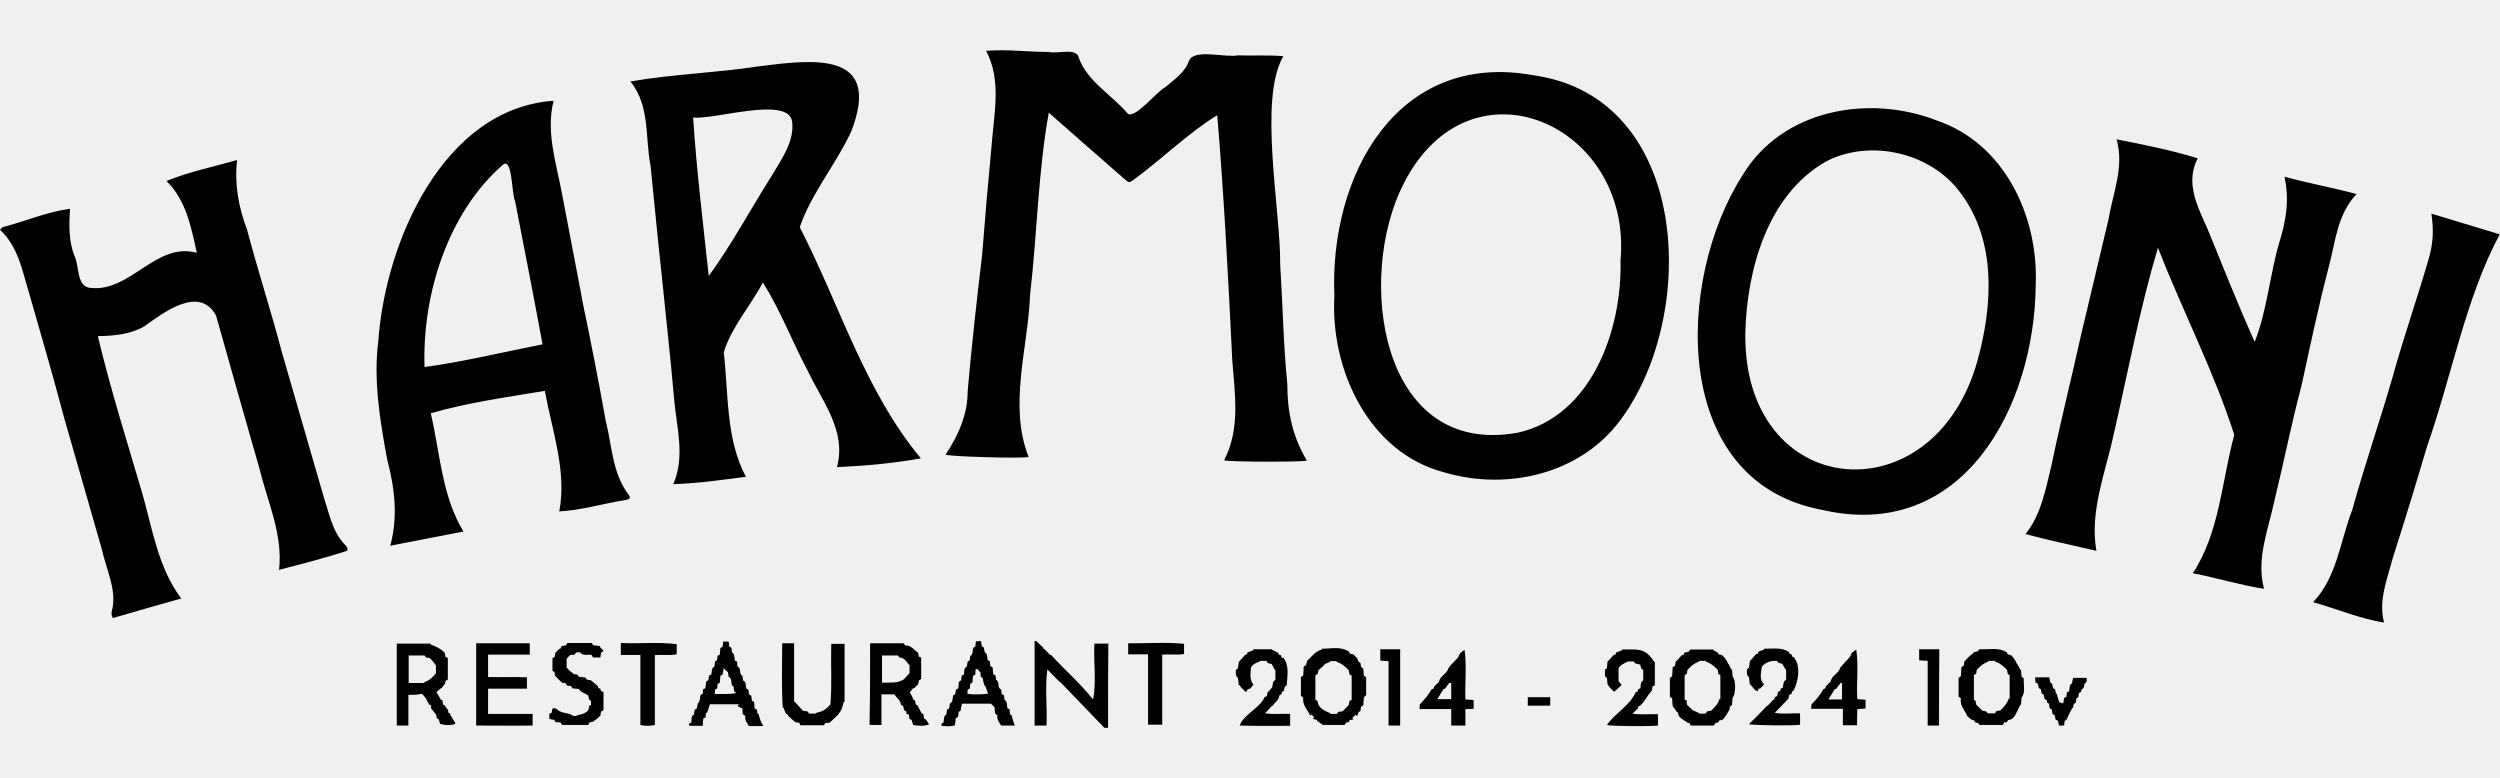
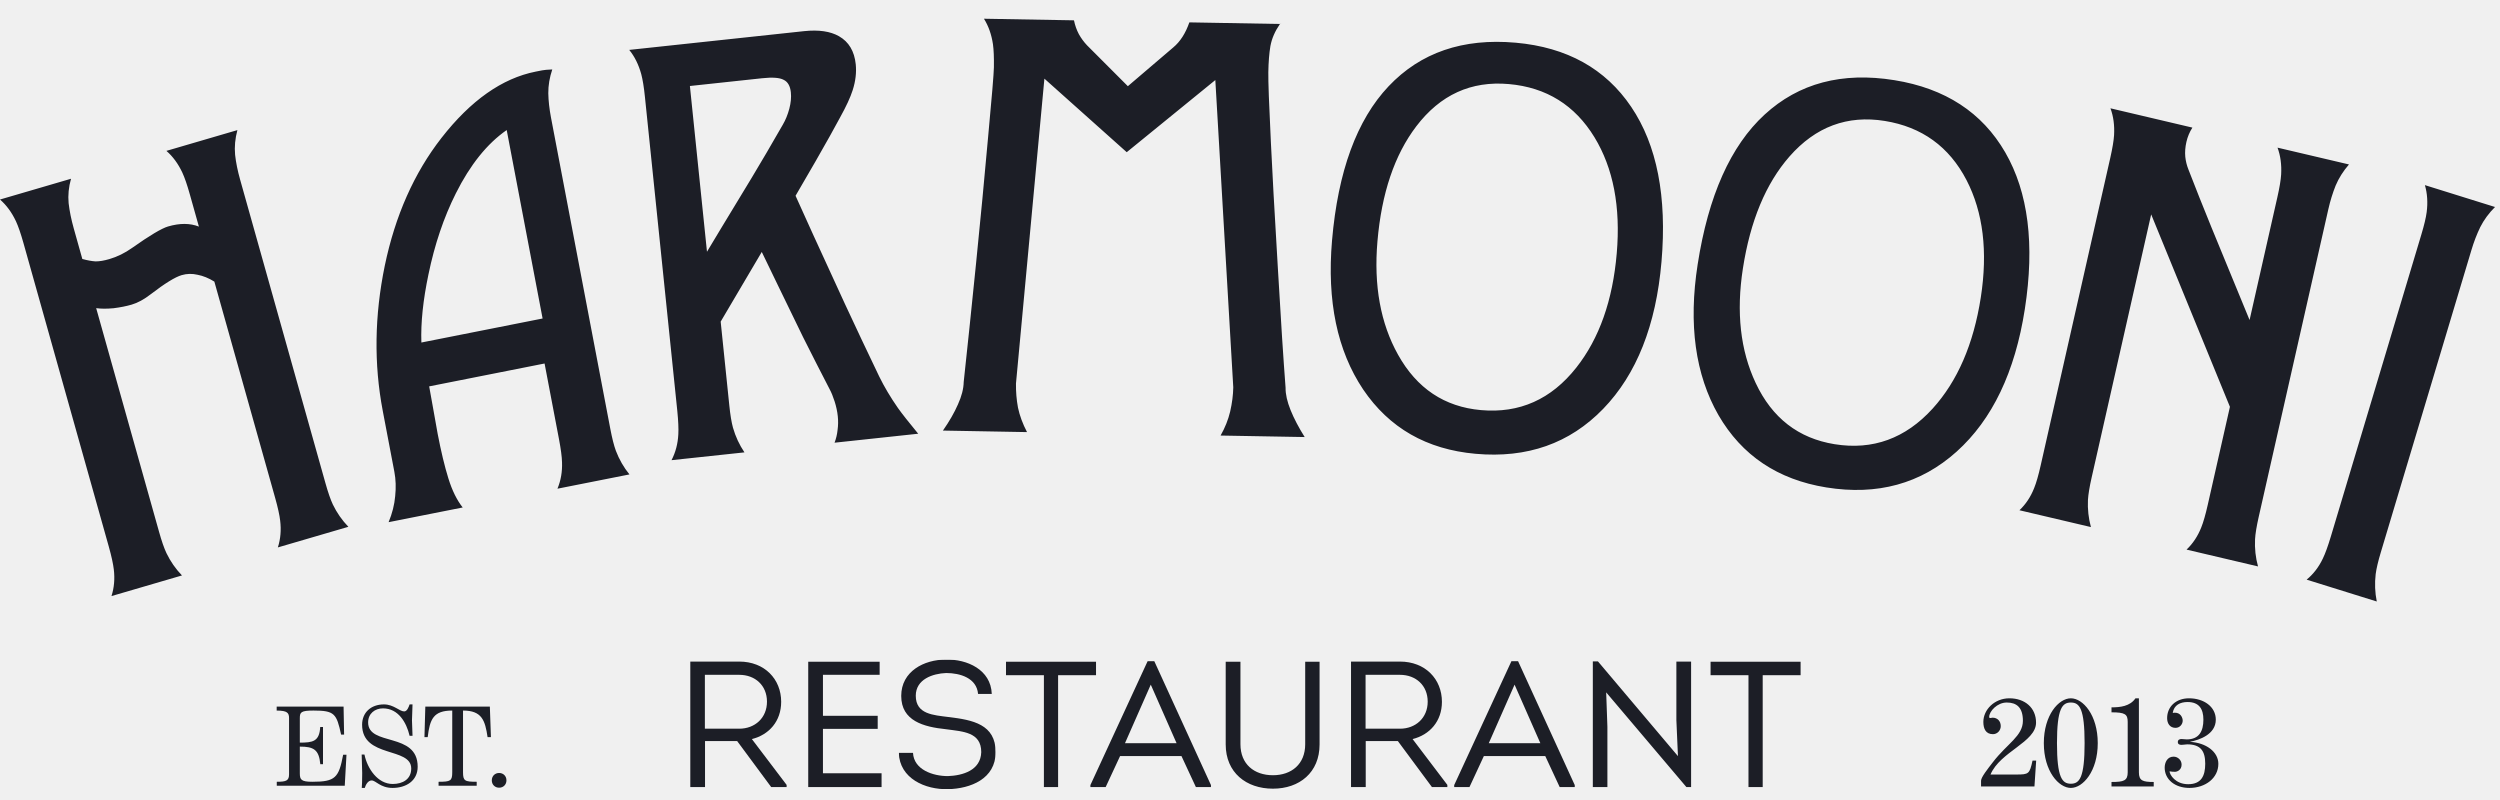
- <svg xmlns="http://www.w3.org/2000/svg" width="180" height="56" viewBox="0 0 881.5 239">
-   <path fill="currentColor" d="M390.7 239h-1.3c-5.3-5.5-10.5-10.9-15.7-16.3l-.1.1c-1.4-1.4-2.8-2.9-4.3-4.4-.9 6.4 0 13.2-.3 19.8h-4.2v-29.8h.6c.8.8 1.5 1.5 2.4 2.3 0 0 .1.3.1.5.1 0 .1-.1.2-.1l2 2-.1.1c.2.1.5.1.6.1 4.8 5.3 10.3 10 14.8 15.7 1.3-6.3.1-13.2.5-19.7h4.9c-.1 10-.1 19.8-.1 29.7zM306.8 209.2h11.8c.2.3.4.5.6.8 2-.2 3 1.5 4.5 2.5.1.4.2.9.3 1.4.2.1.5.2.8.4v7.5c-.3.2-.5.3-.8.5-.1.5-.2.9-.2 1.3-.4.4-.8.8-1.2 1.1 0 .1.1.1.1.2-.3.1-.5.1-.8.2-.4.5-.8 1-1.1 1.4.5.8.9 1.6 1.2 2.3-.1 0-.1.1-.2.1.3.1.5.3.8.4l.3 1.5.6.3c.5.9.9 1.8 1.5 2.8.1 0 .3.1.6.3.1.5.1 1 .2 1.5 1 .4 1.2 1.3 1.8 2.1-1.9.7-3.7.5-5.6.2l-.6-1.8c-.2-.1-.4-.2-.7-.3-.1-.5-.2-1-.2-1.5-.2-.1-.5-.2-.8-.3-.1-.3-.1-.6-.2-.9-.3-.1-.5-.3-.7-.4-.1-.5-.2-1-.4-1.5-.2-.1-.4-.2-.7-.4-.2-1.6-1.5-2.5-2.4-3.7h-4.5V238h-4.2c.2-9.5.2-19.1.2-28.8zm11.9 12.7c.6-.6 1.2-1.3 2-2.2v-3c-.1 0-.1.1-.2.1-.8-1.1-1.7-2.6-3.4-2.6-.2-.3-.4-.5-.5-.7H311v9.6c3-.1 5.4.3 7.7-1.2zM144 227.4v10.8h-4.1v-28.9h11.8c.1.2.3.4.3.4 2 .7 3.3 1.4 4.8 2.8.1.4.2.9.3 1.5.2.1.5.2.8.4v7.6c-.3.2-.6.3-.8.4 0 1.2-.8 1.8-1.4 2.6v-.1c-.6.5-1.1.9-1.8 1.5.5.8.9 1.6 1.4 2.4l-.1.1c.3.1.5.3.8.4.1.5.1 1 .2 1.5.2.1.5.2.5.2.4.6.8 1.1 1.1 1.5l.1-.1c.1.4.2.9.2 1.3.2.1.5.2.7.3-.1 0-.1.1-.2.1.6 1.1 1.3 2.2 2 3.3-.4.7-3.3.9-5.4.2-.2-.5-.3-1-.5-1.6-.2-.1-.5-.2-.7-.4 0-1.5-1.1-2.2-1.8-3.2 0 0-.1 0-.1.1-.1-.5-.1-.9-.2-1.5-.2-.1-.5-.2-.6-.2-.8-1.5-1.3-2.8-2.6-3.8-1.6.4-3.1.4-4.7.4zm9.7-7.6V217c-.8-1.1-1.2-1.7-2.2-2.6-.4-.1-.9-.2-1.3-.2-.2-.3-.4-.5-.5-.7h-5.6v9.7h5.5c0-.1 0-.1-.1-.2 1.8-.7 2.9-1.6 4.2-3.2zM697.5 237.3c-.3 0-.6-.1-.9-.1-.2-.2-.3-.5-.5-.8-1.3-.2-1.5-.8-2.5-1.6-.8-2.2-2.6-3.4-2.2-6.2-.3-.2-.5-.4-.8-.6v-6.6c.3-.2.5-.4.8-.6.1-1 .1-2.1.2-3.2.3-.2.5-.3.8-.5.1-.5.2-1 .2-1.4.7-.8 1.3-1.5 2.1-2.2l1.2-.9c0-.1-.1-.1-.1-.2.5-.1 1-.2 1.6-.4.1-.2.3-.4.5-.7 3.2.2 6.8-.8 9.7 1.1.1.1.2.4.3.7.5.1.9.2 1.2.3.9.9 1.5 1.7 2.1 3.1h.1c.4.7.7 1.4 1.1 2.1.1 0 .1-.1.2-.1.1.8.1 1.6.2 2.4.2.2.5.4.8.7-.2 2.2.7 4.9-.8 6.8-.1.8-.1 1.7-.2 2.5-.1 0-.1-.1-.2-.1-.3.7-.7 1.4-1 2.1-.8 1.5-1.3 3.2-3.4 3.4-.1.2-.2.5-.4.7-.3 0-.6.1-.9.1-.2.2-.3.5-.5.9H698c-.2-.2-.3-.5-.5-.7zm-.9-7.8c.1.6.2 1 .2 1.3l2.2 2.2c.4.1.9.1 1.3.2.2.2.4.5.6.7h2.5c.2-.3.4-.5.5-.8.5-.1 1-.1 1.4-.2 1.4-1.3 2.4-2.5 3-4.2.1 0 .2 0 .3.1v-8.3c-.3-.2-.5-.4-.7-.6-.1-.5-.2-1-.2-1.3-1.4-1.5-2.6-2.4-4.3-3 0-.1 0-.1.1-.2h-2.4c0 .1 0 .1.1.2-1.7.6-2.9 1.5-4.2 3-.1.4-.1.9-.2 1.3-.3.2-.5.3-.8.5v8.6c0 .2.3.4.6.5zM589.6 228.6c-.3-.2-.5-.3-.8-.5v-6.6c.2-.2.5-.4.8-.7.1-1 .1-2.1.2-3.2.3-.2.6-.3.8-.4.1-.5.2-1.1.2-1.4.8-.8 1.4-1.5 2.2-2.4.1 0 .3-.1.6-.1.1-.3.2-.5.3-.8.5-.1 1-.2 1.6-.4.1-.2.3-.4.5-.7h8.2c0 .1 0 .2-.1.2.5.3 1 .6 1.6.9 0 .1.1.3.3.6.5.1 1 .2 1.2.3 1.1 1 1.6 1.8 2.2 3.1h.1c.3.7.7 1.3 1 2 .1 0 .1-.1.2-.1.1.8.1 1.7.2 2.5 1.2 1.1 1.2 6.3 0 7.6-.1.8-.1 1.6-.2 2.5-.2.2-.5.3-.7.5l-.3 1.5s-.1 0-.1-.1c-.7 1.3-1.1 2.2-2.3 3.3-.3.2-1.3-.1-1.4.9-.3.1-.6.1-1 .2-.1.2-.3.5-.6.9h-8.1c-.2-.4-.3-.6-.5-.9-.3 0-.6-.1-.9-.1 0-.1.1-.1.1-.2-1.2-.6-2-1.1-3-2.2 0-.2-.1-.6-.3-1.2-.2-.1-.4-.3-.7-.5 0 0 .1 0 .1-.1-.3-.4-.6-.9-.9-1.3-.1 0-.1.1-.2.1-.2-1-.3-2.1-.3-3.2zm5.2 2.2 2.2 2.2s0-.1.1-.1c.7.3 1.4.6 2 .9 0 .1 0 .1-.1.2h2.4c.2-.3.4-.5.5-.8.5-.1 1-.1 1.4-.2 1.4-1.3 2.5-2.4 3-4.2.1 0 .2 0 .3.1v-8.4c-.3-.2-.5-.4-.7-.5-.1-.6-.2-1.1-.2-1.4-1.4-1.5-2.6-2.4-4.3-3 0-.1 0-.1.1-.2h-2.4c0 .1 0 .1.1.2-1.7.6-2.9 1.5-4.2 3-.1.3-.1.8-.2 1.3-.3.2-.5.4-.8.6v8.5c.3.2.6.4.8.5-.1.6-.1 1 0 1.3zM480.7 231.1c-.3.2-.5.3-.8.4-.1.5-.1 1-.2 1.6-.2.1-.5.3-.7.4-.2.5-.3 1-.5 1.4l-.5-.5c-.4.4-.8.7-1.2 1.1.2.2.3.4.5.5-.5.1-.9.2-1.4.3-.1.2-.2.5-.3.7-.3 0-.6.1-.9.1-.2.2-.3.5-.6.9h-7.6c-.7-.5-1.2-.8-1.7-1.2l-.1.1c-.1-.2-.3-.5-.4-.7-.5-.1-1-.2-1.4-.4l.5-.5-1-1c-.1.1-.2.3-.4.4-1.1-2.2-2.8-3.8-2.5-6.3-.2-.2-.5-.4-.8-.7v-6.6c.2-.1.4-.3.8-.5.1-1 .1-2.1.2-3.2.2-.2.5-.3.8-.5.1-.5.3-1.1.4-1.5 1.7-1.6 2.9-3.4 5.2-4 0-.1 0-.2-.1-.3 3.2.1 6.6-1 9.7 1.1.1.2.2.5.3.7.5.1 1 .2 1.2.2.8.9 1.5 1.2 1.8 2.6.2.1.5.3.7.4.1.5.1.9.2 1.4.2.2.5.4.8.6.1.9.1 1.7.2 2.5.3.2.5.4.8.6v6.3c-.3.2-.5.5-.8.7-.1 1.1-.1 1.9-.2 2.9zM464.6 220c-.3.2-.5.3-.8.5v8.6c.3.2.6.3.8.5.1 2.5 2.8 3.6 4.6 4.3 0 .1 0 .1-.1.2h2.3c.2-.3.4-.5.5-.7.6-.1 1.1-.2 1.5-.2.8-.8 1.5-1.5 2.2-2.3 0-.3.1-.8.2-1.3.3-.2.6-.4.8-.5v-8.5c-.3-.2-.6-.3-.8-.5-.1-.5-.1-1-.2-1.3-1.4-1.7-2.7-2.5-4.4-3.1 0-.1 0-.1.1-.2H469c0 .1 0 .2.1.2-.7.3-1.5.6-2.2.9.1 0 .1.1.2.1-.7.6-1.4 1.3-2.2 2-.1.3-.2.8-.3 1.3zM172.1 221.1c4.6.1 9.1-.1 13.7.1v4h-13.7v8.9h15.7v4.1c-6.6.1-13.2 0-19.9 0v-29h18.9v4h-14.7v7.9zM290.5 238.1h-8.3c-.2-.4-.3-.6-.4-.9-.6-.1-1.1-.1-1.4-.2-.9-.8-1.6-1.4-2.5-2.2 0 0-.1-.3-.1-.5-.3-.1-.5-.2-.6-.2-.4-.8-.7-1.5-1-2.3-.1 0-.2 0-.2.1-.5-7.5-.2-15.1-.2-22.7h4.2v20.4c1.2 1.3 2.2 2.3 3.1 3.4.5.1 1 .1 1.6.2.2.2.4.5.6.8h2.4c0-.1 0-.1-.1-.2 2.2-.5 3.6-1.1 5.2-3.1.6-6.9.1-14 .3-21.3h4.7v20.5c-.1 0-.2 0-.3-.1-.4 1.6-.7 3.1-1.8 4.2 0 0 .1 0 .1.1-1 1-2.1 2-3.3 3.1-.3 0-.8.1-1.4.1-.2.2-.4.5-.6.8zM247 227.4c.3-.1.5-.3.8-.4 0-.6.1-1.1.1-1.6.3-.1.5-.2.8-.3l.3-2.4c.3-.2.5-.4.8-.5.1-.5.1-1.1.2-1.6.3-.1.5-.3.8-.4.3-1-.1-2.2 1.1-2.8.1-.6.1-1.1.2-1.7.2-.2.4-.3.7-.5.1-.5.2-1 .2-1.6.2-.1.5-.2.8-.4.1-.8.1-1.5.2-2.3.3-.2.5-.4.8-.5.1-.6.1-1.1.2-1.8h1.9c.1.6.2 1.1.2 1.7.2.1.5.3.8.5.1.5.1 1 .2 1.6 1 .6.8 1.8 1 2.9.2.1.5.2.8.4 0 .5.1 1.1.1 1.7 1.6.5.3 2.5 1.8 3.3.1.5.1 1 .2 1.6 1.3.6.8 1.9 1.2 2.9.2.1.4.2.7.4.1.5.1 1 .2 1.6.2.1.5.3.8.5.1.6.1 1.1.2 1.7.2.1.5.3.8.5.1.8.1 1.5.2 2.3.2.1.5.3.8.4.1.5.2 1 .2 1.5.1 0 .2 0 .3-.1.5 1.5.7 3 1.7 4.1-.1.1-.1.2-.2.3h-4.8c-.7-1.1-1.6-2.1-1.3-3.6l-.9-.6c-.1-.8-.1-1.6-.2-2.4l-.3.3c-.5-.3-.9-.6-1.4-.8l.6-.6h-10.3c-.3 1-.6 2-1 3-.1 0-.2 0-.3-.1-.1.5-.2 1.1-.2 1.7-.2.1-.5.3-.8.4-.1.8-.2 1.6-.2 2.6h-4.7c-.5-.8.2-.9.6-1.1.3-1-.2-2.3 1-2.9.1-.6.1-1.1.2-1.6.2-.2.5-.3.8-.5.1-.5.2-1 .3-1.7 1-.9.7-2.1 1-3.1zm11.9-1.2c-.1-.6-.2-1.2-.2-1.7-.2-.2-.5-.3-.6-.5-.4-1.1.1-2.4-1.2-3-.1-.6-.1-1.1-.2-1.6-.5-.4-.9-.8-1.5-1.4-.2.9-.3 1.5-.4 2.2-.3.2-.5.3-.8.5-.1.8-.1 1.6-.2 2.4-.3.2-.5.3-.8.4 0 .5-.1 1.1-.1 1.6-.3.2-.5.3-.8.5 0 .5 0 1-.1 1.5 2.6-.1 5.2.2 7.7-.4-.3-.2-.5-.3-.8-.5zM357.8 238.2H353c-.7-1.1-1.6-2.2-1.3-3.6-.3-.2-.5-.4-.8-.6-.1-.8-.2-1.6-.2-2.2-.5-.5-.8-.9-1.3-1.3h-10.2c-.2.8-.4 1.6-.5 2.5-.2.1-.5.3-.7.4 0 .6-.1 1.2-.2 1.8-.3.1-.5.3-.8.4-.1.8-.2 1.6-.3 2.5-1.6.6-3.2.3-4.7.2-.1-.8-.1-.8.7-1.2.2-1-.1-2.2 1-2.8.1-.6.1-1.1.2-1.7.3-.1.5-.3.8-.5.1-.5.1-1 .2-1.6 1.2-.6.9-1.8 1.2-2.9.2-.1.4-.3.7-.5.1-.5.2-1 .3-1.6.3-.1.5-.2.8-.4.1-.8.1-1.5.2-2.3.3-.2.6-.4.8-.6.1-.6.1-1.1.2-1.6.3-.1.5-.3.8-.4.2-1-.2-2.2 1-2.8.1-.6.2-1.1.3-1.7.2-.2.5-.3.7-.5.1-.5.1-1 .2-1.5 1.1-.6.7-1.8 1.1-2.9.2-.1.4-.3.7-.5.1-.6.1-1.2.2-1.8.6 0 1.1 0 1.8-.1l.3 1.8c.2.1.4.3.7.5.1.5.2 1 .3 1.6 1 .6.9 1.8 1 2.8.2.1.5.3.8.4.1.5.1 1.1.2 1.7.2.1.5.3.8.5.1.7.1 1.5.2 2.4.3.1.5.3.8.4.1.5.2 1 .2 1.6 1.5.7.2 2.7 1.8 3.4.1.5.1 1 .2 1.6.2.1.5.3.8.4.1.5.1 1.1.2 1.7 1.1.6.8 1.8 1 2.9l.8.4c0 .5.1 1 .1 1.7.2.1.5.3.6.4.2 1 .6 2.2 1.1 3.6zm-10.3-13.8c-.5-.4-.5-.4-1-2.9-.2-.2-.5-.4-.7-.5 0-.6-.1-1.1-.1-1.7-.7 0-.6-1.4-1.7-.9 0 .6-.1 1.2-.1 1.8-.3.2-.5.4-.8.5-.1.8-.2 1.5-.2 2.3-.3.2-.5.3-.8.5-.1.6-.1 1.1-.1 1.6-.3.2-.5.3-.8.5 0 .5-.1.9-.1 1.4 2.4.4 6.7.2 7.3-.1-.4-.9-.6-1.6-.9-2.5zM439.9 225.4c-.1.3-.2.6-.3.8h-.6c-.3-.4-.7-.8-1-1.1h-.1l-.9-1.2c-.1 0-.1 0-.2.1-.1-.8-.2-1.6-.3-2.6-.9-.7-.8-1.7-.7-2.8.2-.2.5-.4.7-.6.1-.8.2-1.7.3-2.2.8-.9 1.4-1.6 2.2-2.5 0 0 .3-.1.6-.1.1-.2.2-.5.2-.7.8-.3 1.5-.6 2.2-.9 0-.1-.1-.2-.1-.3h6.7c0 .1 0 .1-.1.2.7.3 1.3.6 2.2 1.1 0 .1.1.3.2.6.3.1.5.1.8.2.1.4 0 1.2.8.9 2.2 2.7 1.4 6.4 1.2 9.7-.2.2-.4.3-.7.5l-.3 1.5c-.2.1-.5.2-.7.4-.1.3-.1.5-.2.8-.2.1-.5.2-.7.4-.2 1.7-1.5 2.4-2.5 3.7 0 0-.2.1-.4.1l.1.1c-.7.8-1.4 1.5-2.3 2.4 3 .4 5.8.1 8.9.2v4.2c-5.9 0-11.8.1-17.8-.1 1.3-3.8 7.1-6.1 8.8-10 .2-.1.5-.2.8-.4.1-.5.2-.9.2-1.2.6-.6 1.1-1.2 1.7-1.9.2-.8 0-2 1.1-2.6v-3.6c-.1 0-.2.1-.2.1-.3-.6-.7-1.3-1.1-2.1-.3-.1-.8-.2-1.3-.3-.1-.2-.3-.4-.6-.8h-2.2s0 .1.1.1c-1.3.6-2.4.8-3.3 2.2-.1 2-.7 4.2.9 6.1-.4.5-.8.9-1.2 1.4-.3 0-.5.1-.9.2zM567.8 225c-.3-.3-.6-.8-1-1.4 0-.5-.1-1.3-.2-2.2-.2-.1-.4-.3-.7-.6v-2.3c.2-.1.4-.3.7-.5.1-.8.1-1.6.2-2.3.7-.8 1.4-1.5 2.2-2.4 0 0 .3-.1.6-.1.1-.2.2-.5.2-.7.8-.3 1.4-.6 2.1-.8 0-.1-.1-.2-.1-.3 3.6.1 7.3-.7 9.7 2.1v-.1c.3.4.6.7.9 1.1.3.4.6.8.9 1.3.1 0 .2 0 .2-.1v8.3c-.3.2-.6.3-.8.4-.1.5-.2 1-.2 1.4-1.6 1.7-2.4 3.8-4.3 5.5 0 0-.2 0-.5.1-.1.2-.1.5-.1.7-.6.6-1.2 1.1-2 1.9 3.2.5 5.8.1 9 .2v4c-1.4.3-16.5.3-18-.2 2.9-4.2 8.1-6.8 10.1-11.5.2-.1.5-.2.7-.3.1-.3.1-.5.2-.8.3-.1.5-.2.8-.3.2-1-.1-2.2 1-2.8v-3.7c-.2-.1-.5-.3-.7-.5-.1-.4-.2-.9-.4-1.4-.5-.1-1.1-.2-1.7-.4-.2-.2-.4-.5-.6-.7h-2.2s0 .1.1.1c-1.3.6-2.3 1-3.2 2.2v4.7c.5.6.8 1 1.1 1.3-.9.8-1.6 1.5-2.5 2.3h-.3c-.4-.5-.8-.8-1.2-1.2zM623.1 231.2h.2c.8-.9 1.5-1.6 2.2-2.3.1 0 .1.1.2.1 0-.2.1-.5.1-.8.2-.1.5-.2.8-.4.1-.4.2-.9.3-1.4.4-.3 1.2-.4.9-1.2.4-.1.6-.2.8-.3.3-1 0-2.2 1.2-2.9v-3.6c-.1 0-.1 0-.2.1-.4-.7-.7-1.3-1.2-2.1-.3-.1-.8-.2-1.3-.3-.1-.2-.3-.4-.6-.7-2.2-.1-4 .5-5.3 2.1-.2 2.1-1 4.4.8 6.2-.5.5-.8.9-1.3 1.4 0 0-.3.1-.6.1-.1.2-.2.5-.4.9-1.3-.3-1.6-1.7-2.7-2.4-.1-.8-.2-1.6-.3-2.5-.9-.7-.8-1.7-.7-2.8.2-.2.4-.4.7-.6.1-.8.2-1.6.3-2.3.8-.9 1.4-1.6 2.2-2.5 0 0 .3-.1.6-.1.1-.2.2-.5.2-.7.7-.3 1.4-.6 2.1-.8 0-.1-.1-.2-.1-.3 3.3.1 6.2-.6 8.8 1.2l.2.6c.2.1.5.1.7.2.1.2.1.5.2.8.2.1.5.2.6.2 2.4 2.9 1.8 8.1-.1 11.8 0 0-.2.1-.5.3-.1.2-.1.5-.2.8-.3.1-.5.3-.8.4-.1.5-.2.9-.3 1.3-1.6 1.7-3.1 3.3-4.8 5 2.9.6 5.9.1 8.9.2v4c-1.2.4-16.6.3-18-.2 2.1-2 4.2-4.2 6.4-6.5zM211.6 210.6l1.2 1.2c-.2.2-.5.5-.9.8 0 .4-.1.9-.2 1.6h-2.6c-.2-.3-.3-.6-.5-.9-1.3-.3-3.2.5-4-.9h-1.4c-.2.2-.4.5-.6.8-.5.1-1.1.1-1.5.1l-1.3 1.3v3.2c1 1.1 1.5 1.4 2.6 2.3.2 0 .7.1 1.2.1.1.2.3.5.5.8.8.1 1.5.2 2.4.3.1.3.3.5.4.7.5.1 1 .2 1.4.2.9.7 1.6 1.4 2.5 2.1 0 .1.1.4.2.7.3.1.5.2.7.2.1.3.1.5.2.8.3.1.5.2.9.4v6.4c-.3.2-.6.3-.9.5-.1.5-.1 1-.2 1.4-.4.4-.8.7-1.2 1.1l-1.2.9s0 .1.1.1c-.5.1-.9.2-1.5.3-.1.2-.3.5-.5.9h-9.2c-.2-.4-.4-.6-.6-.9-.6 0-1.2-.1-1.8-.1-.1-.2-.2-.5-.4-.8-.5-.1-1-.2-1.7-.3v-1.8c.2-.1.5-.3.8-.4l.3-1.5c.9-.2 1.5 0 1.8.5 1.9 1.4 3.7.8 5.5 2.1.4 0 .8 0 1.2.1 0-.1 0-.2-.1-.2 1.9-.6 4.5-.7 4.5-3.3.2-.1.4-.3.7-.5v-1.4c-.2-.1-.5-.3-.7-.5-.1-.5-.2-1-.3-1.4-1.1-.8-2.5-1-3.3-2.3-.7-.1-1.5-.1-2.3-.2-.1-.3-.3-.5-.4-.8-.5-.1-1-.1-1.5-.2-.1-.2-.3-.5-.4-.8-.5-.1-.9-.2-1.3-.2-1-.9-1.5-1.4-2.5-2.5 0-.3-.1-.8-.2-1.3-.2-.1-.5-.2-.7-.4v-4.4c.3-.2.5-.4.8-.5.1-.5.1-1 .2-1.4.7-.6.9-1.3 1.9-1.6.1-.3.2-.5.3-.8.5-.1 1-.2 1.6-.3.1-.2.2-.5.4-.8h8.6c.2.3.4.5.6.8l2.4.3v.4zM514.8 212.7c.6-.4 1-.8 1.6-1.2.8 5.8.1 11.6.3 17.5 1 .1 1.9.1 2.9.2v3.1c-1 .1-1.8.1-2.9.1v5.8h-5v-5.8h-11.2c.1-.8.1-1.3.1-1.6 1.8-1.9 3-3.3 4.2-5.4.2-.1.4-.1.7-.2.1-.3.1-.5.1-.6.6-.7 1.2-1.2 1.8-1.8.3-2.2 3-2.8 3.4-5.1l.1.1c1.2-1.9 3.3-3 3.9-5.1zm-3.1 16.2v-5.7h-.7c-.5.7-1 1.3-1.5 2-.1 0-.3.1-.5.1-.7 1.2-1.4 2.3-2.2 3.6h4.9zM654.8 238.1h-5v-5.8h-11.2c.1-.8.1-1.3.2-1.6 1.8-1.9 3-3.3 4.2-5.4.1 0 .3-.1.6-.2.1-.2.1-.5.1-.6l1.8-1.8c.3-2.3 3-2.8 3.4-5.1l.1.1c.3-.4.6-.8 1-1.2.9-1.2 2.5-2.2 2.9-3.9.5-.4.9-.7 1.6-1.2.9 5.8 0 11.7.4 17.5 1 .1 1.9.1 2.9.2v3.1c-1 .1-1.9.1-2.9.2-.1 1.9-.1 3.7-.1 5.7zm-5.8-14.9c-.6.7-1 1.4-1.6 2.1-.1 0-.3.1-.5.1-.7 1.2-1.4 2.3-2.2 3.6h4.8v-5.7c-.1-.1-.3-.1-.5-.1zM397.8 209.2c6.6.1 13.2-.5 19.7.2v3.6c-2.5.4-5.1 0-7.7.2v24.7h-5v-24.8h-7v-3.9zM238.6 209.5v3.6c-2.5.5-5.1 0-7.7.3V238c-1.7.4-3.3.4-5.1 0v-24.7h-6.9v-4.2c6.6.3 13.1-.4 19.7.4zM726.1 230c.3.1.8.2 1.4.4.1-.7.2-1.3.3-1.9.2-.1.5-.3.8-.4.1-.5.1-1 .2-1.6.3-.1.5-.3.8-.4.2-1-.1-2.2 1-2.8.1-.6.2-1.2.4-1.9h4.7c.3.9 0 1.6-.7 2.1-.2.7 0 1.6-1 1.9-.1.3-.1.6-.2.9-.3.2-.5.3-.8.5-.1.5-.1.9-.2 1.4-.2.1-.5.3-.7.5-.1.5-.1.9-.2 1.5-.2.1-.4.2-.7.4l-.3 1.5c-.1 0-.1-.1-.2-.1-.4.7-.7 1.4-1.1 2.1-.3.7-.6 1.4-1 2.2-.1 0-.3.1-.6.2-.1.6-.1 1.1-.2 1.7H726c-.1-.6-.2-1.1-.4-1.7-.2-.1-.5-.3-.8-.4-.1-.5-.2-.9-.3-1.5-.2-.1-.5-.3-.8-.5-.1-.5-.1-.9-.2-1.5-.2-.2-.5-.3-.8-.5-.1-.5-.2-1-.2-1.6-.2-.1-.5-.3-.7-.4 0-.3-.1-.5-.1-.8-.2-.2-.5-.3-.8-.5l-.3-1.5c-.2-.1-.4-.3-.7-.4-.1-.5-.2-.9-.3-1.5-.2-.1-.4-.2-.7-.4-.1-.5-.2-1-.4-1.6-.2-.1-.5-.2-.8-.4 0-.6-.1-1.2-.1-1.8h5l.3 1.8c.2.1.4.3.7.5l.3 1.5c.2.1.4.3.7.4.1.5.2 1 .4 1.6.1 0 .2-.1.2-.1.2 1 .5 1.9.9 3.1zM489.6 238.2v-22.7c-1-.1-1.9-.1-2.9-.2v-4h7v26.9h-4.1zM683.7 238.2h-4v-22.8c-1.1-.1-2-.1-3-.2v-3.9h7.1c-.1 9-.1 17.9-.1 26.9zM546.6 231.2h-7.9v-3h7.9v3zM347.7.3c7.4-.6 14.7.4 22.1.4 3 .8 9.9-1.7 10.6 2.1 3 8.3 11.6 13 17.1 19.5 2.4 2.5 10.4-7.7 13.4-9.2 3.2-2.7 7-5.3 8.4-9.4 1.9-4.2 12.9-.9 17.2-1.8 5.4.2 10.6-.2 16 .3-8.9 15.2-.9 54.3-1.1 73.6.9 13.9 1.1 28 2.5 41.9 0 9.9 1.8 18.5 6.9 27.1-1.9.5-26.3.5-29.2-.1 5.8-11 3.8-23.4 2.9-35.3-1.4-28.8-2.9-57.7-5.3-86.4-10.3 6.3-19.4 15.4-29.4 22.7-1.6 1.2-1.7 1.2-3.3-.2-9-7.8-17.6-15.4-26.7-23.4-3.8 21.1-4.1 42.9-6.6 64.2-.7 18.9-7.7 39-.5 57.2-2.2.6-27.3-.1-29.3-.8 4.5-6.8 7.8-14.1 7.8-22.4 1.4-16.1 3.2-32 5.1-48.1 1-12.7 2.1-25.5 3.3-38.1.8-11.3 3.7-23.3-1.9-33.8zM798.3 190c-8.8-1.4-16.3-3.8-25.1-5.5 9.4-14.3 10.2-32.5 14.6-48.8-7.2-22.5-18.3-43.8-26.9-66-6.4 21.4-10.6 43.9-15.6 65.8-2.9 13.5-8.6 27.3-6.1 41.1-8.5-2-16.7-3.7-25-5.9 5.5-6.9 7-15.5 9.1-24 3.2-15.5 7.1-30.9 10.5-46.3 3.2-13.5 6.4-26.9 9.6-40.4 1.6-9.6 5.7-18.8 2.9-28.5 9.6 1.9 19.3 3.8 28.6 6.7-4.4 8.6-.2 16.7 3.4 24.7 5.5 13.4 10.7 26.7 16.7 40 4.4-11 5.3-23.6 8.7-35.1 2.4-7.7 3.6-15 1.8-23.1 8.5 2.3 16.9 3.8 25.4 6.1-6.7 7.2-7.3 16.1-9.6 25-3.7 14.1-6.7 28.3-9.8 42.6-3.6 13.5-6.3 27.3-9.6 40.8-2.2 10.2-6.4 20.3-3.6 30.8zM324.7 144c-10.1 1.8-19.4 2.6-29.6 3.1 3.5-12.6-5.1-23.1-10.2-33.8-5.5-10.3-9.7-21.5-15.9-31.3-4.4 8.3-11.1 15.7-13.8 24.6 1.7 14.7.7 30.6 7.8 43.9-8.6 1.1-16.9 2.3-25.6 2.6 4.1-9.4 1.4-19.2.4-28.9-1.3-15-3-30-4.5-45-1.4-12.7-2.6-25.5-3.9-38.3-2-10.2-.1-21-7.1-29.8 15-2.6 30-3 45-5.3 19.5-2.5 43.8-5.6 32.9 22.8-5.3 11.5-14.4 22.4-18.2 33.9 14.1 27.4 22.9 57.7 42.7 81.5zM244.4 23.8c1.2 18.7 3.5 37.2 5.5 55.9 8.1-11.1 14.6-23.3 22-35 3.4-5.9 8.3-12.2 7.4-19.5-1.4-9.1-27.4-.5-34.9-1.4zM122.4 176.6c-8.1 2.6-15.8 4.6-24 6.7 1.4-12.6-4.1-24-7-36-5.1-17.8-10.2-35.7-15.2-53.6-5.9-10.9-18.5-1.1-25.4 3.8-4.9 2.8-10.6 3.3-16.3 3.4 4.4 18.5 10.2 36.8 15.6 55.2 3.7 12.8 5.6 26.4 13.8 37.3-8.2 2.3-16.2 4.6-24.1 6.9-.8-1.4-.4-2.5-.1-3.6 1.3-6.9-2.4-14-3.8-20.7-4.4-15.3-8.8-30.7-13.2-46-3.9-14.7-8.1-29.2-12.3-43.8C7.9 78.1 6.5 69.4 0 63.4c.5-.5.8-.9 1.2-1C9 60.4 16.8 57 24.7 56c-.4 5.7-.5 11.2 1.5 16.5 1.9 3.6.6 10.9 5.7 11.4 14.3 1.5 23-16.3 37.5-12.4-2-9-3.8-18.6-10.7-25.3 8-3.3 16.6-5 24.9-7.4-1 8.5.5 16.6 3.5 24.5 3.8 14.5 8.5 28.8 12.3 43.3 4.9 17.1 9.9 34.1 14.8 51.2 1.9 5.7 3 12 7.3 16.5.6.6 1.3 1.2.9 2.3zM470.5 86.7c-1.8-42.3 22-86.5 70.1-77.8 55.4 7.7 58.4 84.2 30.9 121.4-14 19.1-39.8 25.2-62 18.7-26.8-6.8-40.5-36.3-39-62.3zm100.9-12.5c4.3-47.8-53-73.5-76.5-27-16.8 32.8-8.5 96.3 40 87.8 26.4-5.7 37.1-36.5 36.5-60.8zM717.8 82.5c-.3 43.3-25.7 91.3-75.6 79.6-53.3-10.1-51.4-81-27.8-117.9 14-23.3 44.6-28.7 68.6-19.3 23.8 8.1 35.7 33.7 34.8 57.6zM615.4 99.6c-1 59.4 66.5 65.6 81.9 9.8 5.3-19.3 6.7-41.8-5.8-58.7-10.3-14.5-32.1-19.6-47.8-11.3-20.5 11.8-27.7 38-28.3 60.2zM163.4 169.8c-8.6 1.7-17.1 3.3-25.8 5 2.8-10.1 1.6-20.3-1.1-30.5-2.5-13.7-4.9-27.7-3.1-41.7 2.4-34.4 22.6-81.9 61.8-84.7-2.8 11.1 1 22.2 3 33 2.4 12.9 5 25.8 7.4 38.8 2.8 13.5 5.5 27.1 7.9 40.7 2.3 8.9 2.3 18.6 8 26.2 1 1.3.7 1.8-1 2.1-7.8 1.2-15.4 3.6-23.3 4 2.7-14.1-2.5-28.5-5.1-42.5-13.2 2.2-27.1 4.1-40.2 7.9 3.3 14.3 3.9 29.1 11.5 41.7zm27.9-66c-3.1-16.8-6.4-33.7-9.7-50.6-1.2-2.2-.9-15.4-4.2-12.8-19.6 17-28.6 46.2-27.7 71.4 13.9-1.9 27.8-5.3 41.6-8zM857.3 57.7c8.3 2.5 16.2 4.9 24.1 7.3-12.1 22.6-16.9 50-25.6 74.7-3.9 13.2-7.9 26.3-12.1 39.4-2 7.6-5.1 14.9-3.1 22.8-8.6-1.4-16.5-4.8-25-7.2 8.5-8.9 9.5-21.5 13.8-32.5 4.3-15.6 9.6-30.9 14.1-46.4 4-14.6 9.1-28.9 13.2-43.4 1.3-5 1.4-9.5.6-14.7z" />
+ <svg xmlns="http://www.w3.org/2000/svg" width="100" height="32" viewBox="0 0 100 32" fill="none">
+   <g clip-path="url(#clip0_491_355)">
+     <path fill-rule="evenodd" clip-rule="evenodd" d="M28.195 29.148V26.993H29.57C30.209 26.993 30.679 27.422 30.679 28.066C30.679 28.718 30.195 29.148 29.57 29.148H28.195ZM30.075 29.563C30.764 29.391 31.247 28.847 31.247 28.073C31.247 27.164 30.581 26.463 29.57 26.463H27.612V31.482H28.201V29.642H29.486L30.847 31.482H31.465V31.396L30.075 29.563ZM35.186 26.47H32.329V31.482H35.263V30.931H32.918V29.155H35.108V28.632H32.918V26.993H35.186V26.47Z" fill="#1C1E26" />
+     <mask id="mask0_491_355" style="mask-type:luminance" maskUnits="userSpaceOnUse" x="35" y="26" width="5" height="6">
+       <path d="M35.951 26.383H39.826V31.568H35.951V26.383Z" fill="white" />
+     </mask>
+     <g mask="url(#mask0_491_355)">
+       <path fill-rule="evenodd" clip-rule="evenodd" d="M35.951 30.114C35.986 31.145 37.011 31.589 37.923 31.567C38.815 31.546 39.826 31.159 39.826 30.085C39.826 28.975 38.913 28.796 37.937 28.681C37.341 28.603 36.631 28.574 36.631 27.83C36.631 27.171 37.306 26.942 37.846 26.921C38.407 26.921 39.067 27.121 39.123 27.758H39.671C39.636 26.784 38.681 26.362 37.832 26.383C36.968 26.383 36.049 26.849 36.049 27.837C36.049 28.839 36.947 29.076 37.839 29.169C38.506 29.262 39.25 29.276 39.25 30.085C39.229 30.816 38.506 31.023 37.916 31.044C37.312 31.044 36.554 30.787 36.52 30.114H35.951Z" fill="#1C1E26" />
+     </g>
+     <path fill-rule="evenodd" clip-rule="evenodd" d="M41.756 27.007V31.482H42.324V27.007H43.841V26.47H40.24V27.007H41.756ZM46.031 27.386L47.063 29.728H44.999L46.031 27.386ZM47.259 30.243L47.835 31.482H48.438V31.403L46.172 26.448H45.905L43.616 31.403V31.482H44.227L44.803 30.243H47.259ZM50.917 31.547C51.977 31.547 52.783 30.902 52.783 29.778V26.47H52.208V29.77C52.208 30.565 51.661 31.009 50.917 31.009C50.166 31.009 49.618 30.565 49.618 29.77V26.47H49.028V29.778C49.028 30.902 49.849 31.547 50.917 31.547ZM54.623 29.148V26.993H55.999C56.638 26.993 57.108 27.422 57.108 28.066C57.108 28.718 56.623 29.148 55.999 29.148H54.623ZM56.504 29.563C57.192 29.391 57.677 28.847 57.677 28.073C57.677 27.164 57.01 26.463 55.999 26.463H54.041V31.482H54.629V29.642H55.914L57.277 31.482H57.894V31.396L56.504 29.563ZM60.583 27.386L61.614 29.728H59.551L60.583 27.386ZM61.811 30.243L62.387 31.482H62.99V31.403L60.723 26.448H60.457L58.168 31.403V31.482H58.779L59.354 30.243H61.811ZM67.455 31.482H67.644V26.463H67.055V28.808L67.118 30.245L63.917 26.455H63.713V31.482H64.296V29.069L64.247 27.694L67.455 31.482ZM69.939 27.007V31.482H70.508V27.007H72.024V26.47H68.423V27.007H69.939ZM13.743 28.264H11.067V28.423C11.498 28.423 11.562 28.519 11.562 28.726V30.968C11.562 31.227 11.454 31.271 11.071 31.271V31.429H13.79L13.859 30.189H13.726C13.553 31.112 13.411 31.271 12.493 31.271C12.049 31.271 11.993 31.187 11.993 30.932V29.864C12.545 29.864 12.76 29.983 12.812 30.568H12.92V29.081H12.808C12.778 29.666 12.502 29.705 11.993 29.705V28.725C11.993 28.487 12.041 28.422 12.541 28.422C13.385 28.422 13.463 28.549 13.644 29.384H13.764L13.743 28.263V28.264ZM14.467 30.181C14.467 30.427 14.488 30.677 14.488 30.924C14.488 31.262 14.479 31.403 14.471 31.517H14.591C14.626 31.394 14.717 31.218 14.867 31.218C15.035 31.218 15.212 31.517 15.703 31.517C16.229 31.517 16.707 31.244 16.707 30.668C16.707 29.267 14.725 29.864 14.725 28.897C14.725 28.541 14.997 28.335 15.319 28.335C15.932 28.335 16.259 28.897 16.384 29.433H16.501C16.501 29.227 16.479 29.02 16.479 28.814C16.479 28.607 16.501 28.396 16.501 28.176H16.384C16.349 28.278 16.285 28.457 16.168 28.457C15.983 28.457 15.746 28.176 15.359 28.176C14.837 28.176 14.484 28.502 14.484 28.99C14.484 30.335 16.449 29.869 16.449 30.739C16.449 31.169 16.108 31.359 15.708 31.359C15.113 31.359 14.695 30.752 14.578 30.181H14.467ZM16.978 29.486H17.108C17.194 28.77 17.332 28.422 18.09 28.422V30.884C18.09 31.235 18.026 31.271 17.543 31.271V31.429H19.068V31.271C18.586 31.271 18.521 31.236 18.521 30.884V28.422C19.279 28.422 19.404 28.818 19.503 29.486H19.637L19.594 28.264H17.013L16.978 29.486ZM19.965 30.919C19.797 30.919 19.672 31.043 19.672 31.214C19.672 31.385 19.797 31.508 19.965 31.508C20.133 31.508 20.258 31.385 20.258 31.214C20.258 31.043 20.133 30.919 19.965 30.919ZM79.621 30.981C80.001 30.067 81.442 29.685 81.442 28.905C81.442 28.31 80.994 27.932 80.376 27.932C79.782 27.932 79.334 28.384 79.334 28.876C79.334 29.144 79.427 29.367 79.718 29.367C79.894 29.367 80.03 29.218 80.03 29.045C80.03 28.846 79.898 28.707 79.704 28.707C79.679 28.707 79.641 28.721 79.612 28.721C79.587 28.721 79.567 28.712 79.567 28.677C79.567 28.453 79.889 28.101 80.268 28.101C80.658 28.101 80.916 28.29 80.916 28.831C80.916 29.442 80.288 29.74 79.714 30.489C79.504 30.762 79.242 31.09 79.242 31.229V31.458H81.378L81.447 30.424H81.301C81.184 30.961 81.15 30.981 80.648 30.981H79.621ZM82.834 31.517C83.316 31.517 83.91 30.852 83.91 29.725C83.91 28.598 83.316 27.932 82.834 27.932C82.352 27.932 81.753 28.597 81.753 29.725C81.753 30.851 82.352 31.517 82.834 31.517ZM82.834 31.349C82.488 31.349 82.279 31.11 82.279 29.725C82.279 28.339 82.488 28.101 82.834 28.101C83.18 28.101 83.384 28.339 83.384 29.725C83.384 31.11 83.18 31.349 82.834 31.349M86.149 31.458V31.279C85.711 31.279 85.556 31.229 85.556 30.892V27.932H85.419C85.2 28.255 84.801 28.294 84.46 28.294V28.493C85.001 28.493 85.108 28.568 85.108 28.875V30.891C85.108 31.229 84.952 31.279 84.46 31.279V31.458H86.149ZM88.734 30.553C88.734 30.072 88.242 29.71 87.605 29.675V29.665V29.67C87.961 29.601 88.632 29.382 88.632 28.786C88.632 28.27 88.154 27.932 87.561 27.932C87.031 27.932 86.685 28.274 86.685 28.726C86.685 28.94 86.797 29.114 87.021 29.114C87.201 29.114 87.308 28.96 87.308 28.826C87.308 28.707 87.225 28.508 86.997 28.508C86.962 28.508 86.933 28.513 86.909 28.519C86.957 28.2 87.211 28.081 87.503 28.081C87.96 28.081 88.136 28.354 88.136 28.786C88.136 29.253 87.96 29.576 87.469 29.576C87.401 29.576 87.327 29.561 87.26 29.561C87.186 29.561 87.113 29.59 87.113 29.68C87.113 29.779 87.191 29.794 87.269 29.794C87.342 29.794 87.42 29.774 87.488 29.774C88.023 29.774 88.209 30.038 88.209 30.549C88.209 31.04 88.048 31.368 87.527 31.368C87.016 31.368 86.787 30.991 86.782 30.852C86.856 30.867 86.914 30.872 87.001 30.872C87.089 30.872 87.264 30.797 87.264 30.584C87.264 30.405 87.114 30.266 86.943 30.266C86.685 30.266 86.587 30.509 86.587 30.708C86.587 31.169 86.987 31.517 87.576 31.517C88.223 31.517 88.734 31.119 88.734 30.553ZM9.496 5.204C9.404 5.543 9.374 5.873 9.404 6.192C9.438 6.502 9.506 6.834 9.605 7.186L13.018 19.326C13.121 19.693 13.219 19.977 13.313 20.178C13.474 20.512 13.682 20.81 13.935 21.072L11.114 21.897C11.222 21.56 11.253 21.204 11.207 20.828C11.182 20.607 11.115 20.302 11.006 19.914L8.574 11.264C8.348 11.124 8.124 11.033 7.903 10.991C7.687 10.94 7.475 10.944 7.268 11.005C7.005 11.082 6.594 11.336 6.034 11.766C5.764 11.976 5.508 12.115 5.266 12.185C5.059 12.246 4.818 12.294 4.543 12.329C4.273 12.354 4.042 12.354 3.847 12.326L6.362 21.272C6.465 21.64 6.563 21.924 6.658 22.125C6.819 22.459 7.026 22.757 7.279 23.018L4.459 23.843C4.567 23.507 4.597 23.151 4.552 22.775C4.526 22.553 4.459 22.248 4.351 21.861L0.938 9.721C0.831 9.34 0.73 9.049 0.637 8.848C0.469 8.493 0.257 8.204 0 7.981L2.841 7.15C2.747 7.483 2.715 7.809 2.745 8.128C2.782 8.445 2.85 8.781 2.949 9.133L3.293 10.359C3.497 10.415 3.673 10.447 3.826 10.456C3.983 10.456 4.165 10.425 4.372 10.364C4.69 10.272 4.996 10.121 5.289 9.913C5.988 9.419 6.465 9.135 6.721 9.059C7.191 8.922 7.602 8.923 7.956 9.064L7.593 7.774C7.487 7.394 7.386 7.103 7.292 6.901C7.125 6.546 6.912 6.257 6.656 6.035L9.496 5.204ZM21.704 12.74L16.855 13.701C16.828 12.907 16.923 11.999 17.138 10.978C17.386 9.778 17.751 8.697 18.234 7.734C18.807 6.59 19.484 5.746 20.268 5.202L21.704 12.74ZM25.178 18.977L22.298 19.548C22.434 19.222 22.495 18.87 22.481 18.492C22.476 18.269 22.434 17.959 22.359 17.563L21.783 14.54L17.167 15.455C17.204 15.649 17.26 15.96 17.334 16.385C17.407 16.812 17.465 17.133 17.506 17.349C17.641 18.055 17.784 18.65 17.935 19.136C18.085 19.621 18.277 20.009 18.508 20.299L15.544 20.887C15.689 20.537 15.777 20.191 15.807 19.849C15.844 19.505 15.833 19.178 15.774 18.869L15.309 16.428C14.953 14.557 14.98 12.624 15.391 10.629C15.808 8.627 16.563 6.923 17.658 5.518C18.829 4.016 20.086 3.132 21.426 2.865L21.691 2.813C21.768 2.797 21.902 2.786 22.091 2.778C21.983 3.099 21.93 3.415 21.932 3.729C21.938 4.034 21.974 4.356 22.038 4.694L24.413 17.156C24.484 17.53 24.558 17.822 24.635 18.031C24.767 18.378 24.948 18.694 25.178 18.977ZM31.634 3.692C31.656 3.896 31.634 4.117 31.572 4.351C31.509 4.587 31.423 4.799 31.312 4.988C30.853 5.79 30.438 6.498 30.067 7.113C29.653 7.791 29.242 8.47 28.834 9.147L28.279 10.07L27.596 3.44L30.492 3.129C30.899 3.085 31.183 3.106 31.344 3.192C31.511 3.271 31.607 3.437 31.634 3.692ZM36.728 17.349L33.382 17.708C33.444 17.547 33.485 17.376 33.503 17.197C33.528 17.018 33.531 16.837 33.512 16.654C33.492 16.457 33.449 16.259 33.386 16.06C33.322 15.86 33.254 15.694 33.182 15.562C32.831 14.884 32.477 14.192 32.123 13.485C32.04 13.317 31.71 12.637 31.132 11.445L30.471 10.078L28.827 12.865L29.172 16.213C29.211 16.592 29.259 16.889 29.318 17.104C29.42 17.462 29.574 17.792 29.778 18.095L26.861 18.407C27.023 18.095 27.114 17.75 27.133 17.371C27.146 17.149 27.132 16.837 27.092 16.436L25.797 3.876C25.757 3.482 25.707 3.178 25.649 2.962C25.544 2.583 25.384 2.26 25.169 1.996L32.163 1.246C32.749 1.184 33.215 1.252 33.561 1.45C33.953 1.674 34.176 2.048 34.23 2.573C34.263 2.901 34.223 3.245 34.108 3.604C34.016 3.894 33.847 4.259 33.603 4.698C33.391 5.097 33.064 5.681 32.623 6.451C32.384 6.868 32.117 7.328 31.822 7.831C32 8.225 32.233 8.743 32.524 9.383C33.159 10.774 33.583 11.698 33.796 12.155C34.233 13.097 34.691 14.065 35.169 15.061C35.371 15.474 35.621 15.893 35.917 16.319C36.078 16.546 36.348 16.888 36.728 17.349ZM52.187 17.482L48.823 17.422C49.001 17.11 49.129 16.789 49.207 16.46C49.284 16.124 49.325 15.802 49.331 15.494L48.613 3.202L45.069 6.088L41.776 3.146L40.639 15.339C40.634 15.669 40.661 15.992 40.72 16.309C40.787 16.626 40.907 16.951 41.081 17.284L37.717 17.223C37.974 16.854 38.174 16.506 38.317 16.178C38.466 15.851 38.543 15.551 38.548 15.28C38.693 13.948 38.856 12.381 39.038 10.579C39.22 8.779 39.382 7.08 39.524 5.483C39.674 3.879 39.751 2.949 39.756 2.692C39.762 2.296 39.749 1.988 39.718 1.767C39.659 1.378 39.539 1.038 39.358 0.749L42.959 0.813C42.999 1.011 43.064 1.196 43.154 1.366C43.245 1.529 43.354 1.678 43.481 1.812L45.114 3.448L46.932 1.896C47.208 1.666 47.423 1.332 47.574 0.895L51.198 0.959C50.998 1.25 50.871 1.544 50.816 1.844C50.767 2.136 50.74 2.485 50.733 2.888C50.727 3.24 50.761 4.179 50.836 5.706C50.883 6.727 50.976 8.408 51.116 10.751C51.233 12.778 51.335 14.363 51.423 15.509C51.419 15.766 51.486 16.064 51.623 16.404C51.761 16.744 51.949 17.103 52.187 17.482ZM64.67 10.131C64.509 12.016 63.97 13.54 63.054 14.702C62.051 15.974 60.778 16.542 59.238 16.404C57.777 16.274 56.672 15.535 55.921 14.187C55.22 12.932 54.946 11.42 55.098 9.652C55.263 7.73 55.78 6.198 56.651 5.053C57.611 3.791 58.846 3.228 60.357 3.363C61.854 3.496 62.995 4.206 63.779 5.491C64.532 6.728 64.829 8.275 64.67 10.131ZM66.46 10.467C66.242 13.01 65.464 14.973 64.126 16.355C62.787 17.738 61.087 18.337 59.024 18.152C57.068 17.978 55.568 17.119 54.524 15.575C53.488 14.025 53.074 12.041 53.281 9.622C53.519 6.853 54.272 4.797 55.543 3.452C56.821 2.101 58.516 1.52 60.629 1.708C62.677 1.891 64.217 2.747 65.248 4.274C66.279 5.802 66.683 7.866 66.46 10.467ZM90.321 22.657L87.462 21.984C87.716 21.743 87.912 21.447 88.051 21.095C88.134 20.889 88.22 20.59 88.309 20.197L89.197 16.273L86.047 8.576L83.665 19.103C83.581 19.475 83.532 19.771 83.518 19.994C83.501 20.366 83.54 20.73 83.637 21.083L80.778 20.41C81.032 20.169 81.228 19.873 81.367 19.521C81.451 19.315 81.537 19.015 81.626 18.622L84.411 6.317C84.498 5.931 84.549 5.626 84.563 5.405C84.585 5.011 84.537 4.653 84.418 4.332L87.696 5.104C87.583 5.28 87.503 5.472 87.456 5.679C87.409 5.886 87.394 6.082 87.411 6.267C87.429 6.445 87.472 6.617 87.538 6.782C87.827 7.528 88.132 8.297 88.455 9.087L89.355 11.275C89.564 11.784 89.774 12.292 89.983 12.801L91.094 7.891C91.182 7.505 91.232 7.2 91.246 6.979C91.268 6.585 91.22 6.227 91.101 5.906L93.959 6.578C93.731 6.841 93.552 7.123 93.425 7.424C93.307 7.72 93.209 8.035 93.133 8.371L90.348 20.677C90.264 21.049 90.215 21.345 90.202 21.568C90.184 21.94 90.223 22.304 90.321 22.657ZM95.071 24.06L92.266 23.186C92.536 22.963 92.752 22.682 92.914 22.341C93.011 22.141 93.117 21.848 93.233 21.463L96.853 9.385C96.967 9.007 97.038 8.707 97.067 8.486C97.117 8.095 97.092 7.734 96.996 7.405L99.801 8.28C99.555 8.525 99.357 8.794 99.21 9.085C99.071 9.372 98.953 9.68 98.855 10.009L95.234 22.087C95.124 22.452 95.056 22.744 95.027 22.965C94.984 23.336 94.998 23.701 95.071 24.06ZM79.232 11.897C78.942 13.765 78.3 15.247 77.308 16.341C76.219 17.539 74.911 18.015 73.384 17.768C71.936 17.534 70.883 16.718 70.227 15.32C69.614 14.018 69.444 12.491 69.716 10.738C70.012 8.832 70.633 7.34 71.579 6.26C72.623 5.07 73.894 4.596 75.393 4.838C76.876 5.078 77.966 5.867 78.661 7.204C79.327 8.492 79.517 10.056 79.232 11.897ZM80.994 12.359C80.603 14.88 79.692 16.782 78.263 18.067C76.833 19.35 75.096 19.827 73.051 19.497C71.112 19.183 69.674 18.219 68.739 16.606C67.811 14.985 67.533 12.976 67.906 10.579C68.332 7.834 69.224 5.835 70.583 4.585C71.951 3.328 73.682 2.869 75.777 3.207C77.808 3.535 79.285 4.498 80.209 6.095C81.133 7.693 81.394 9.781 80.994 12.359Z" fill="#1C1E26" />
+   </g>
+   <defs>
+     <clipPath id="clip0_491_355">
+       <rect width="99.801" height="30.82" fill="white" transform="translate(0 0.748627)" />
+     </clipPath>
+   </defs>
</svg>
